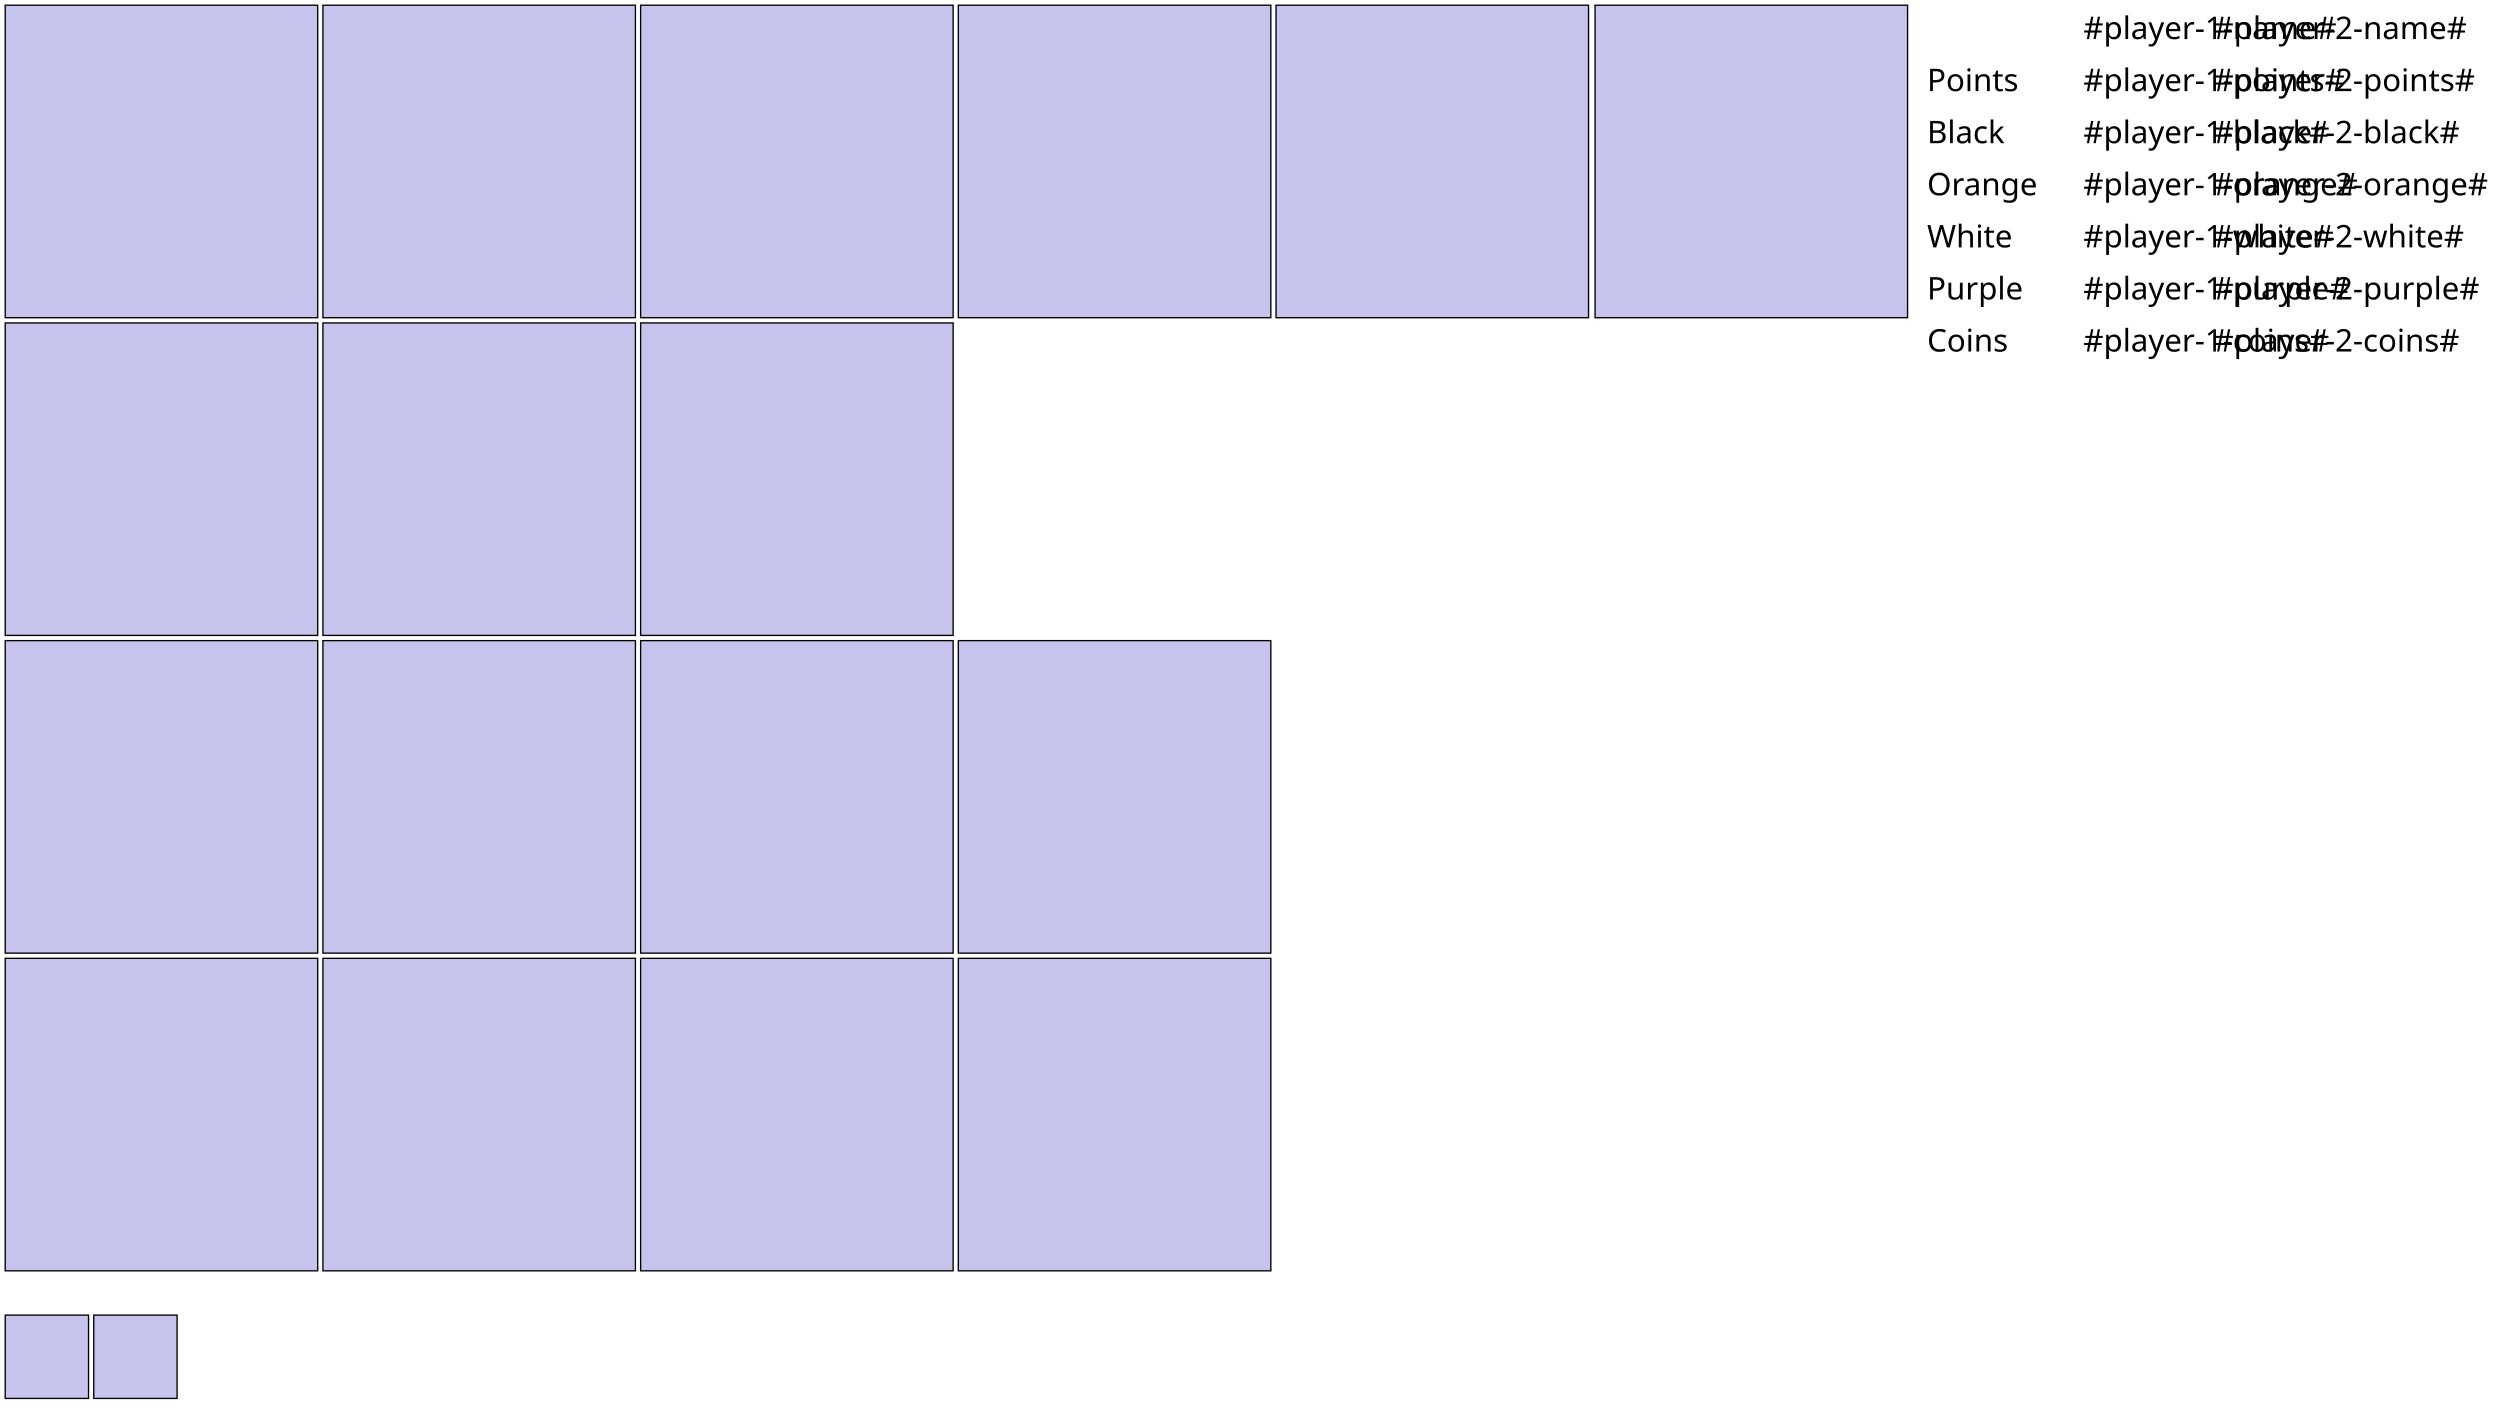
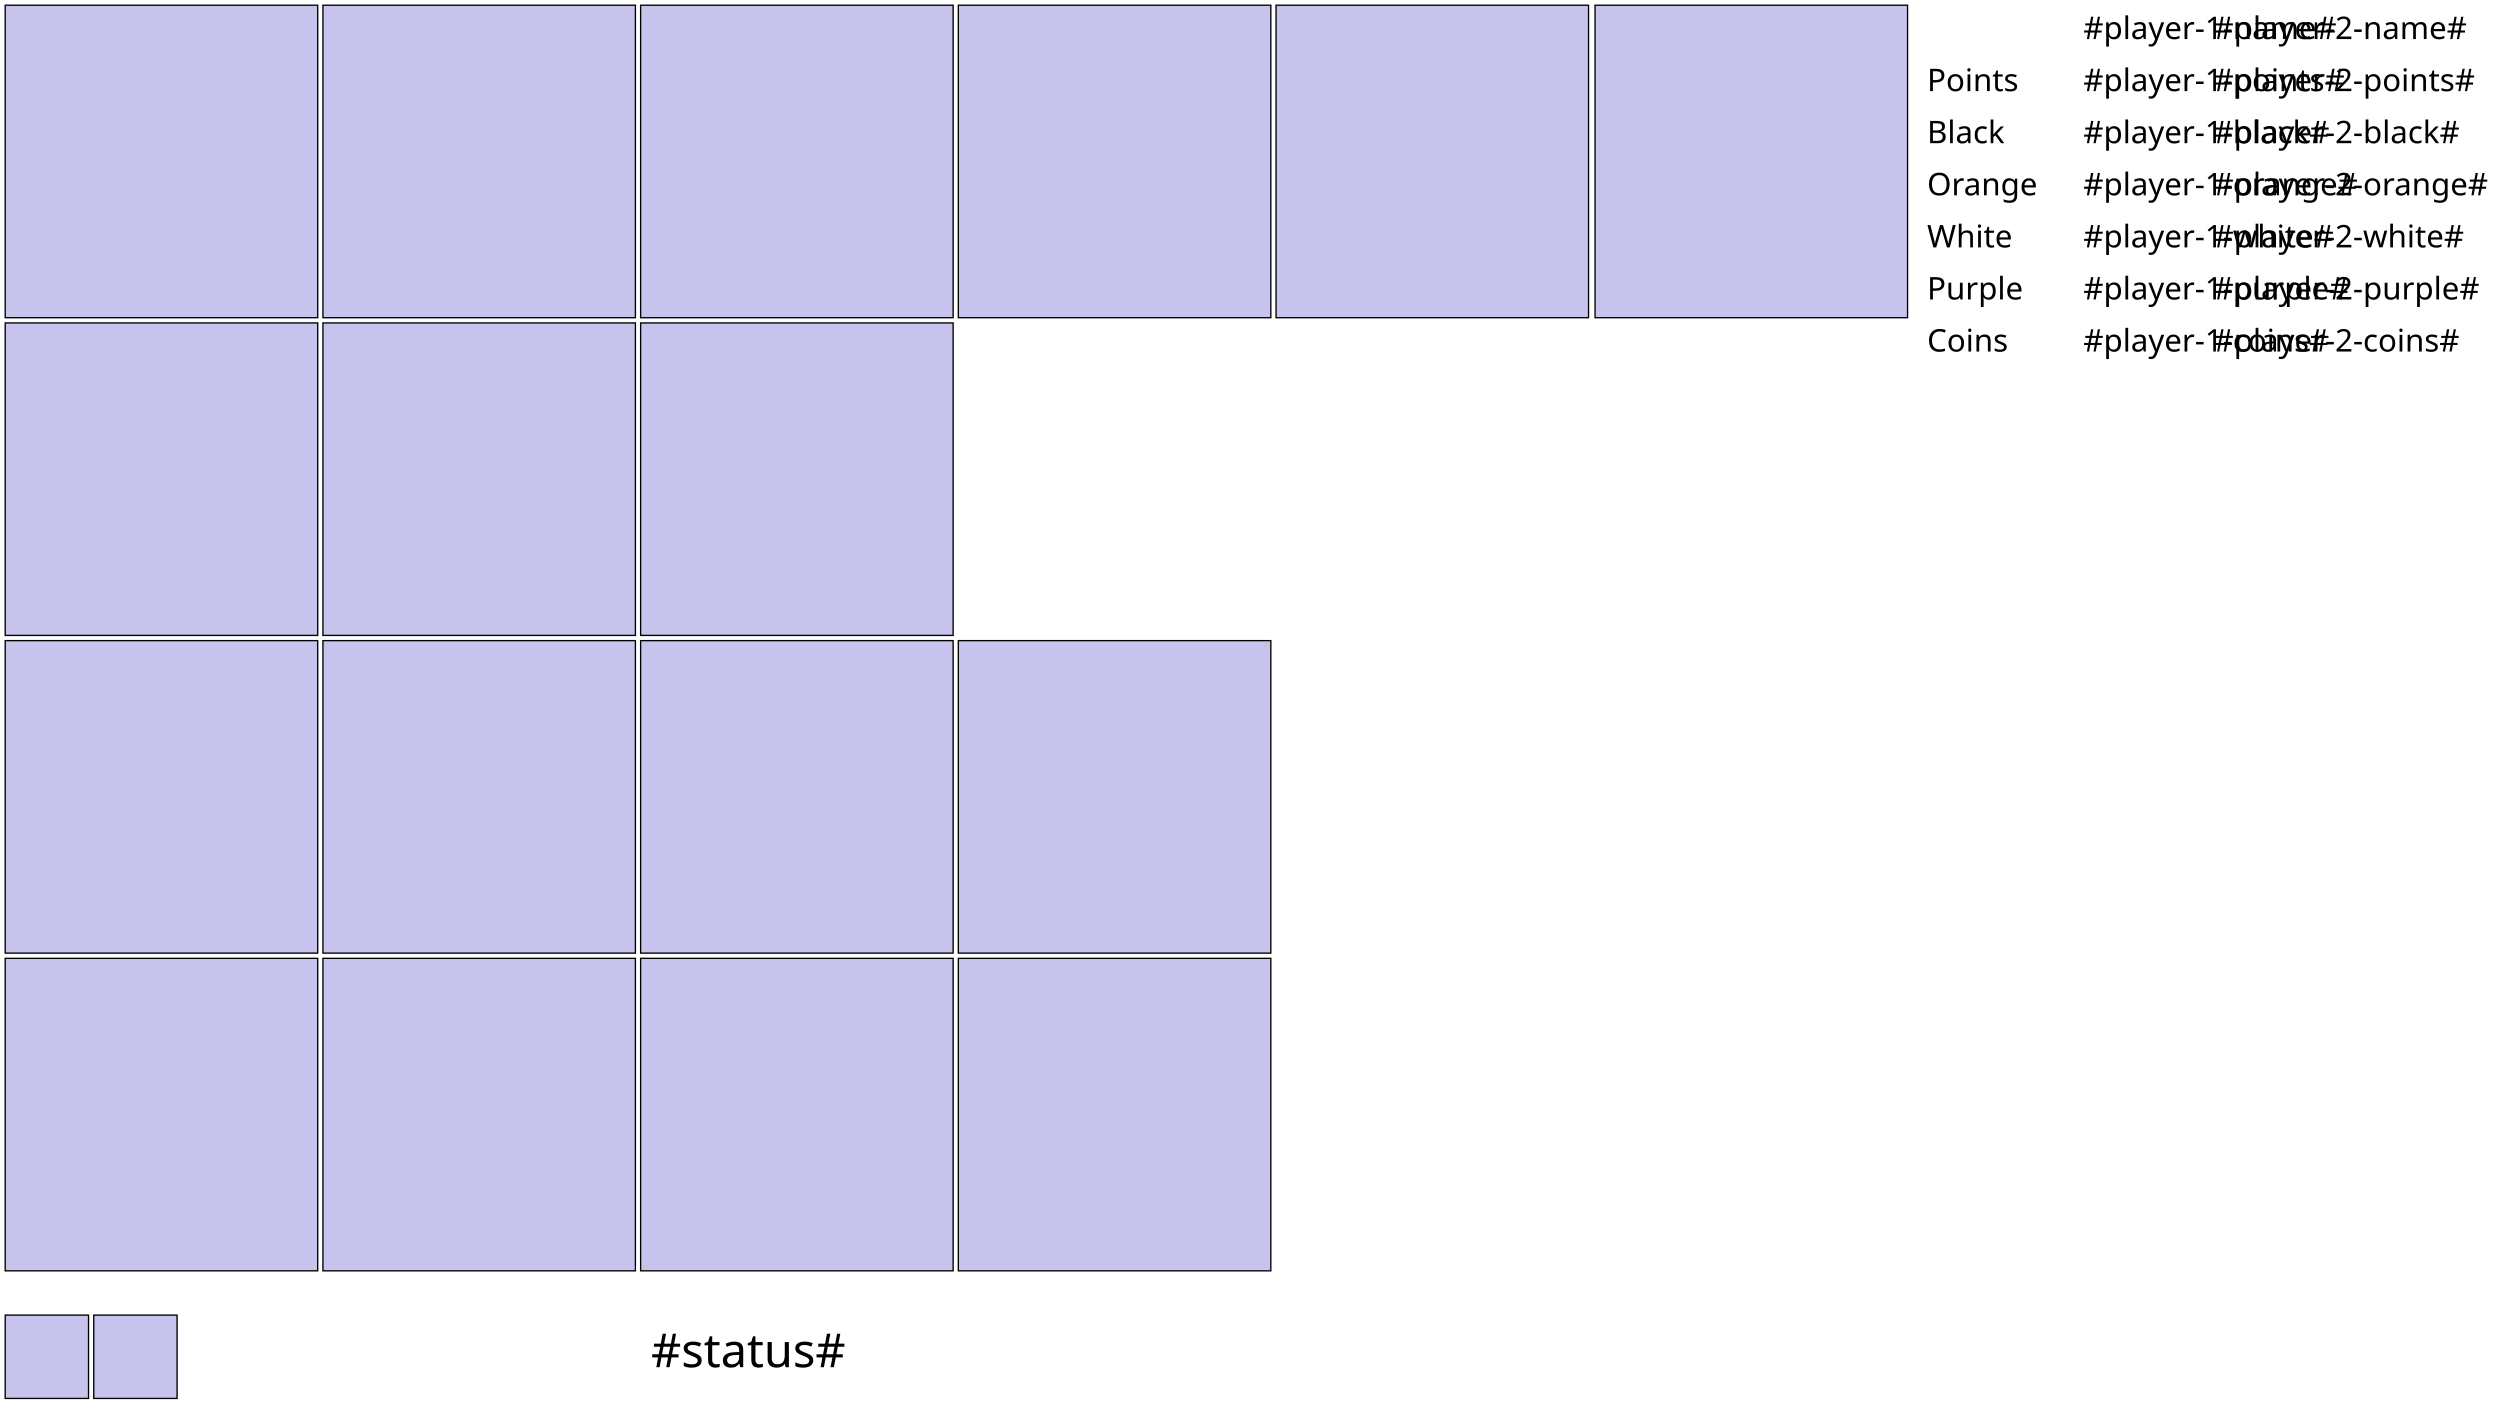
<svg xmlns="http://www.w3.org/2000/svg" width="1920" height="1080" viewBox="0 0 1920 1080" version="1.1" id="svg8">
  <defs id="defs10" />
  <g id="layer1">
    <rect style="fill:#c6c4ed;fill-opacity:0.996;stroke:#000000;stroke-width:1.035;stroke-miterlimit:4;stroke-dasharray:none" id="player_1_hold" width="64" height="64" x="4" y="1010" />
    <rect style="fill:#c6c4ed;fill-opacity:0.996;stroke:#000000;stroke-width:1.035;stroke-miterlimit:4;stroke-dasharray:none" id="player_2_hold" width="64" height="64" x="72" y="1010" />
    <rect style="fill:#c6c4ed;fill-opacity:0.996;stroke:#000000;stroke-width:1.035;stroke-miterlimit:4;stroke-dasharray:none" id="position_1" width="240" height="240" x="4" y="4" />
    <rect style="fill:#c6c4ed;fill-opacity:1;stroke:#000000;stroke-width:1.035;stroke-miterlimit:4;stroke-dasharray:none" id="position_2" width="240" height="240" x="248" y="4" />
    <rect style="fill:#c6c4ed;fill-opacity:1;stroke:#000000;stroke-width:1.035;stroke-miterlimit:4;stroke-dasharray:none" id="position_3" width="240" height="240" x="492" y="4" />
    <rect style="fill:#c6c4ed;fill-opacity:1;stroke:#000000;stroke-width:1.035;stroke-miterlimit:4;stroke-dasharray:none" id="position_4" width="240" height="240" x="736" y="4" />
    <rect style="fill:#c6c4ed;fill-opacity:1;stroke:#000000;stroke-width:1.035;stroke-miterlimit:4;stroke-dasharray:none" id="position_5" width="240" height="240" x="980" y="4" />
    <rect style="fill:#c6c4ed;fill-opacity:1;stroke:#000000;stroke-width:1.035;stroke-miterlimit:4;stroke-dasharray:none" id="position_6" width="240" height="240" x="1225" y="4" />
    <rect style="fill:#c6c4ed;fill-opacity:1;stroke:#000000;stroke-width:1.035;stroke-miterlimit:4;stroke-dasharray:none" id="quest_draw_pile_0" width="240" height="240" x="4" y="248" />
    <rect style="fill:#c6c4ed;fill-opacity:1;stroke:#000000;stroke-width:1.035;stroke-miterlimit:4;stroke-dasharray:none" id="quest_draw_pile_1" width="240" height="240" x="248" y="248" />
    <rect style="fill:#c6c4ed;fill-opacity:1;stroke:#000000;stroke-width:1.035;stroke-miterlimit:4;stroke-dasharray:none" id="quest_draw_pile_2" width="240" height="240" x="492" y="248" />
    <rect style="fill:#c6c4ed;fill-opacity:1;stroke:#000000;stroke-width:1.035;stroke-miterlimit:4;stroke-dasharray:none" id="player_1_quest_0" width="240" height="240" x="4" y="492" />
    <rect style="fill:#c6c4ed;fill-opacity:1;stroke:#000000;stroke-width:1.035;stroke-miterlimit:4;stroke-dasharray:none" id="player_1_quest_1" width="240" height="240" x="248" y="492" />
    <rect style="fill:#c6c4ed;fill-opacity:1;stroke:#000000;stroke-width:1.035;stroke-miterlimit:4;stroke-dasharray:none" id="player_1_quest_2" width="240" height="240" x="492" y="492" />
    <rect style="fill:#c6c4ed;fill-opacity:1;stroke:#000000;stroke-width:1.035;stroke-miterlimit:4;stroke-dasharray:none" id="player_1_quest_3" width="240" height="240" x="736" y="492" />
    <rect style="fill:#c6c4ed;fill-opacity:1;stroke:#000000;stroke-width:1.035;stroke-miterlimit:4;stroke-dasharray:none" id="player_2_quest_0" width="240" height="240" x="4" y="736" />
    <rect style="fill:#c6c4ed;fill-opacity:1;stroke:#000000;stroke-width:1.035;stroke-miterlimit:4;stroke-dasharray:none" id="player_2_quest_1" width="240" height="240" x="248" y="736" />
    <rect style="fill:#c6c4ed;fill-opacity:1;stroke:#000000;stroke-width:1.035;stroke-miterlimit:4;stroke-dasharray:none" id="player_2_quest_2" width="240" height="240" x="492" y="736" />
    <rect style="fill:#c6c4ed;fill-opacity:1;stroke:#000000;stroke-width:1.035;stroke-miterlimit:4;stroke-dasharray:none" id="player_2_quest_3" width="240" height="240" x="736" y="736" />
    <text xml:space="preserve" id="user-0-label" style="font-size:24px;line-height:1.25;font-family:sans-serif;letter-spacing:0px;word-spacing:0px;white-space:pre;shape-inside:url(#rect1859)" transform="translate(0,0)">
      <tspan x="1600" y="30" id="tspan1009">#player-1-name#</tspan>
    </text>
    <text xml:space="preserve" id="user-1-label" style="font-size:24px;line-height:1.25;font-family:sans-serif;letter-spacing:0px;word-spacing:0px;white-space:pre;shape-inside:url(#rect1859)" transform="translate(0,0)">
      <tspan x="1700" y="30" id="tspan1009">#player-2-name#</tspan>
    </text>
    <text xml:space="preserve" id="user-0-label" style="font-size:24px;line-height:1.25;font-family:sans-serif;letter-spacing:0px;word-spacing:0px;white-space:pre;shape-inside:url(#rect1859)" transform="translate(0,0)">
      <tspan x="1480" y="70" id="tspan1009">Points</tspan>
    </text>
    <text xml:space="preserve" id="user-0-label" style="font-size:24px;line-height:1.25;font-family:sans-serif;letter-spacing:0px;word-spacing:0px;white-space:pre;shape-inside:url(#rect1859)" transform="translate(0,0)">
      <tspan x="1600" y="70" id="tspan1009">#player-1-points#</tspan>
    </text>
    <text xml:space="preserve" id="user-0-label" style="font-size:24px;line-height:1.25;font-family:sans-serif;letter-spacing:0px;word-spacing:0px;white-space:pre;shape-inside:url(#rect1859)" transform="translate(0,0)">
      <tspan x="1700" y="70" id="tspan1009">#player-2-points#</tspan>
    </text>
    <text xml:space="preserve" id="user-0-label" style="font-size:24px;line-height:1.25;font-family:sans-serif;letter-spacing:0px;word-spacing:0px;white-space:pre;shape-inside:url(#rect1859)" transform="translate(0,0)">
      <tspan x="1480" y="110" id="tspan1009">Black</tspan>
    </text>
    <text xml:space="preserve" id="user-0-label" style="font-size:24px;line-height:1.25;font-family:sans-serif;letter-spacing:0px;word-spacing:0px;white-space:pre;shape-inside:url(#rect1859)" transform="translate(0,0)">
      <tspan x="1600" y="110" id="tspan1009">#player-1-black#</tspan>
    </text>
    <text xml:space="preserve" id="user-0-label" style="font-size:24px;line-height:1.25;font-family:sans-serif;letter-spacing:0px;word-spacing:0px;white-space:pre;shape-inside:url(#rect1859)" transform="translate(0,0)">
      <tspan x="1700" y="110" id="tspan1009">#player-2-black#</tspan>
    </text>
    <text xml:space="preserve" id="user-0-label" style="font-size:24px;line-height:1.25;font-family:sans-serif;letter-spacing:0px;word-spacing:0px;white-space:pre;shape-inside:url(#rect1859)" transform="translate(0,0)">
      <tspan x="1480" y="150" id="tspan1009">Orange</tspan>
    </text>
    <text xml:space="preserve" id="user-0-label" style="font-size:24px;line-height:1.25;font-family:sans-serif;letter-spacing:0px;word-spacing:0px;white-space:pre;shape-inside:url(#rect1859)" transform="translate(0,0)">
      <tspan x="1600" y="150" id="tspan1009">#player-1-orange#</tspan>
    </text>
    <text xml:space="preserve" id="user-0-label" style="font-size:24px;line-height:1.25;font-family:sans-serif;letter-spacing:0px;word-spacing:0px;white-space:pre;shape-inside:url(#rect1859)" transform="translate(0,0)">
      <tspan x="1700" y="150" id="tspan1009">#player-2-orange#</tspan>
    </text>
    <text xml:space="preserve" id="user-0-label" style="font-size:24px;line-height:1.25;font-family:sans-serif;letter-spacing:0px;word-spacing:0px;white-space:pre;shape-inside:url(#rect1859)" transform="translate(0,0)">
      <tspan x="1480" y="190" id="tspan1009">White</tspan>
    </text>
    <text xml:space="preserve" id="user-0-label" style="font-size:24px;line-height:1.25;font-family:sans-serif;letter-spacing:0px;word-spacing:0px;white-space:pre;shape-inside:url(#rect1859)" transform="translate(0,0)">
      <tspan x="1600" y="190" id="tspan1009">#player-1-white#</tspan>
    </text>
    <text xml:space="preserve" id="user-0-label" style="font-size:24px;line-height:1.25;font-family:sans-serif;letter-spacing:0px;word-spacing:0px;white-space:pre;shape-inside:url(#rect1859)" transform="translate(0,0)">
      <tspan x="1700" y="190" id="tspan1009">#player-2-white#</tspan>
    </text>
    <text xml:space="preserve" id="user-0-label" style="font-size:24px;line-height:1.25;font-family:sans-serif;letter-spacing:0px;word-spacing:0px;white-space:pre;shape-inside:url(#rect1859)" transform="translate(0,0)">
      <tspan x="1480" y="230" id="tspan1009">Purple</tspan>
    </text>
    <text xml:space="preserve" id="user-0-label" style="font-size:24px;line-height:1.25;font-family:sans-serif;letter-spacing:0px;word-spacing:0px;white-space:pre;shape-inside:url(#rect1859)" transform="translate(0,0)">
      <tspan x="1600" y="230" id="tspan1009">#player-1-purple#</tspan>
    </text>
    <text xml:space="preserve" id="user-0-label" style="font-size:24px;line-height:1.25;font-family:sans-serif;letter-spacing:0px;word-spacing:0px;white-space:pre;shape-inside:url(#rect1859)" transform="translate(0,0)">
      <tspan x="1700" y="230" id="tspan1009">#player-2-purple#</tspan>
    </text>
    <text xml:space="preserve" id="user-0-label" style="font-size:24px;line-height:1.25;font-family:sans-serif;letter-spacing:0px;word-spacing:0px;white-space:pre;shape-inside:url(#rect1859)" transform="translate(0,0)">
      <tspan x="1480" y="270" id="tspan1009">Coins</tspan>
    </text>
    <text xml:space="preserve" id="user-0-label" style="font-size:24px;line-height:1.25;font-family:sans-serif;letter-spacing:0px;word-spacing:0px;white-space:pre;shape-inside:url(#rect1859)" transform="translate(0,0)">
      <tspan x="1600" y="270" id="tspan1009">#player-1-coins#</tspan>
    </text>
    <text xml:space="preserve" id="user-0-label" style="font-size:24px;line-height:1.25;font-family:sans-serif;letter-spacing:0px;word-spacing:0px;white-space:pre;shape-inside:url(#rect1859)" transform="translate(0,0)">
      <tspan x="1700" y="270" id="tspan1009">#player-2-coins#</tspan>
    </text>
+     <text xml:space="preserve" id="status-label" style="font-size:36px;line-height:1.25;font-family:sans-serif;letter-spacing:0px;word-spacing:0px;white-space:pre;shape-inside:url(#rect1859)" transform="translate(0,0)">
+       <tspan x="500" y="1050" id="tspan1009">#status#</tspan>
+     </text>
  </g>
</svg>
